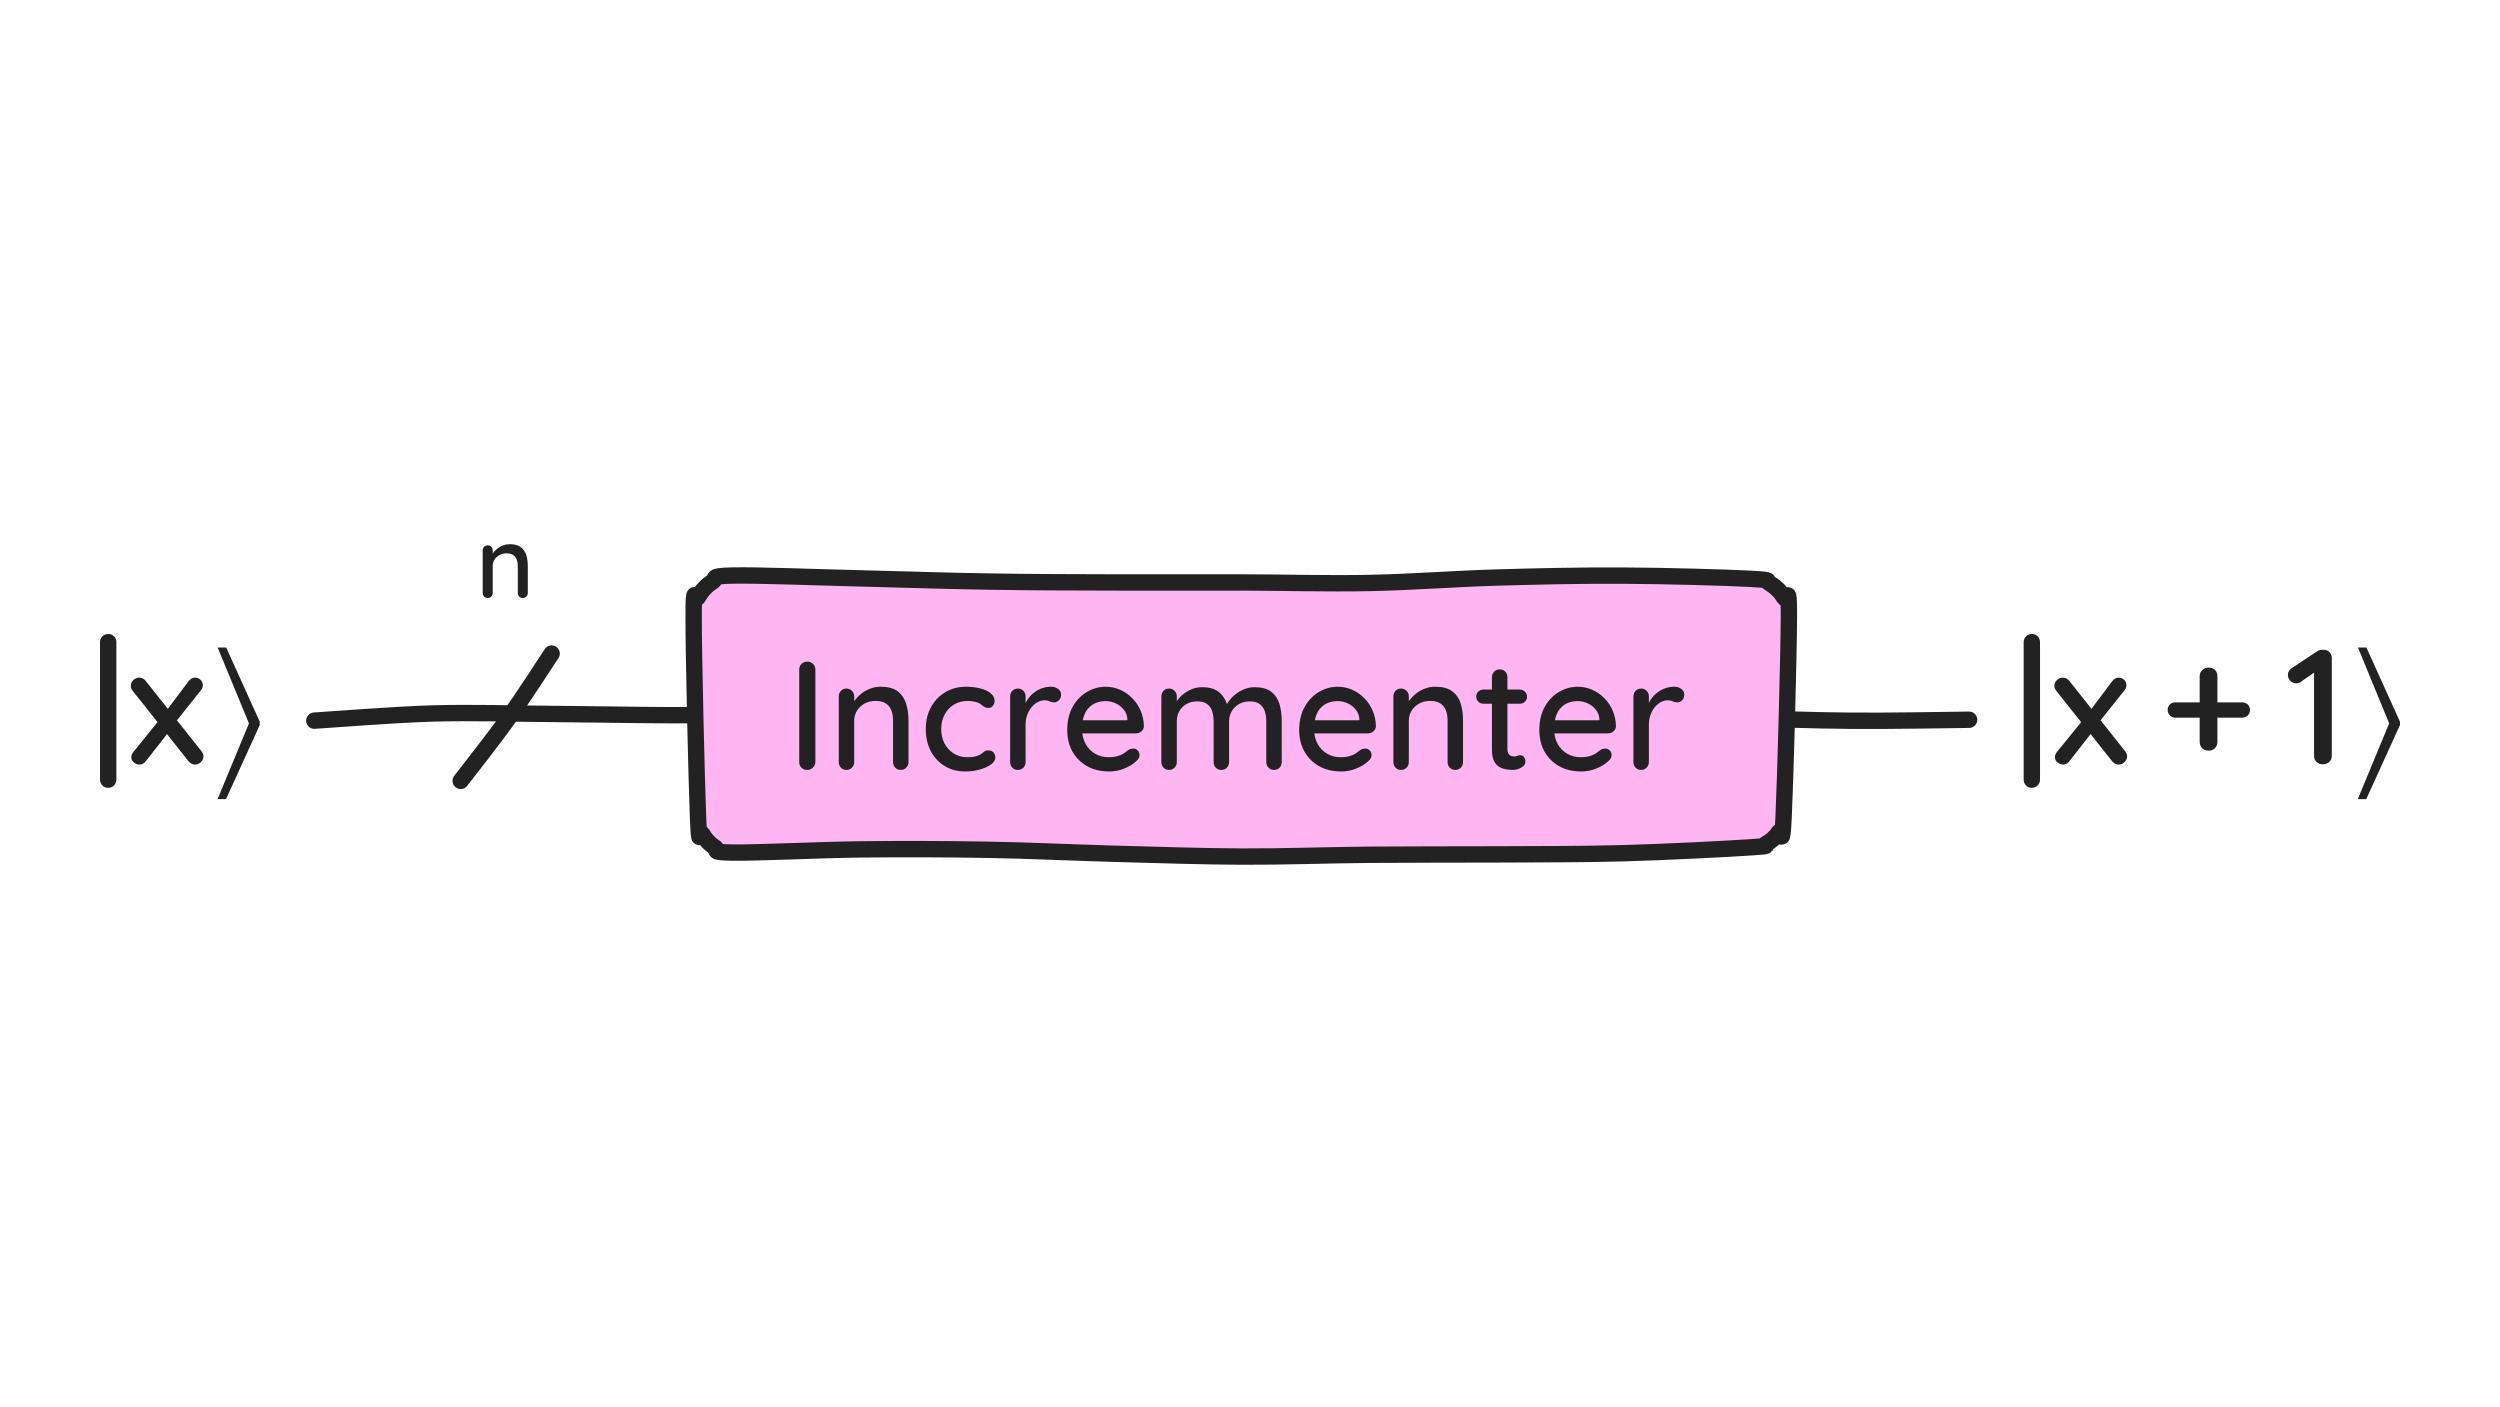
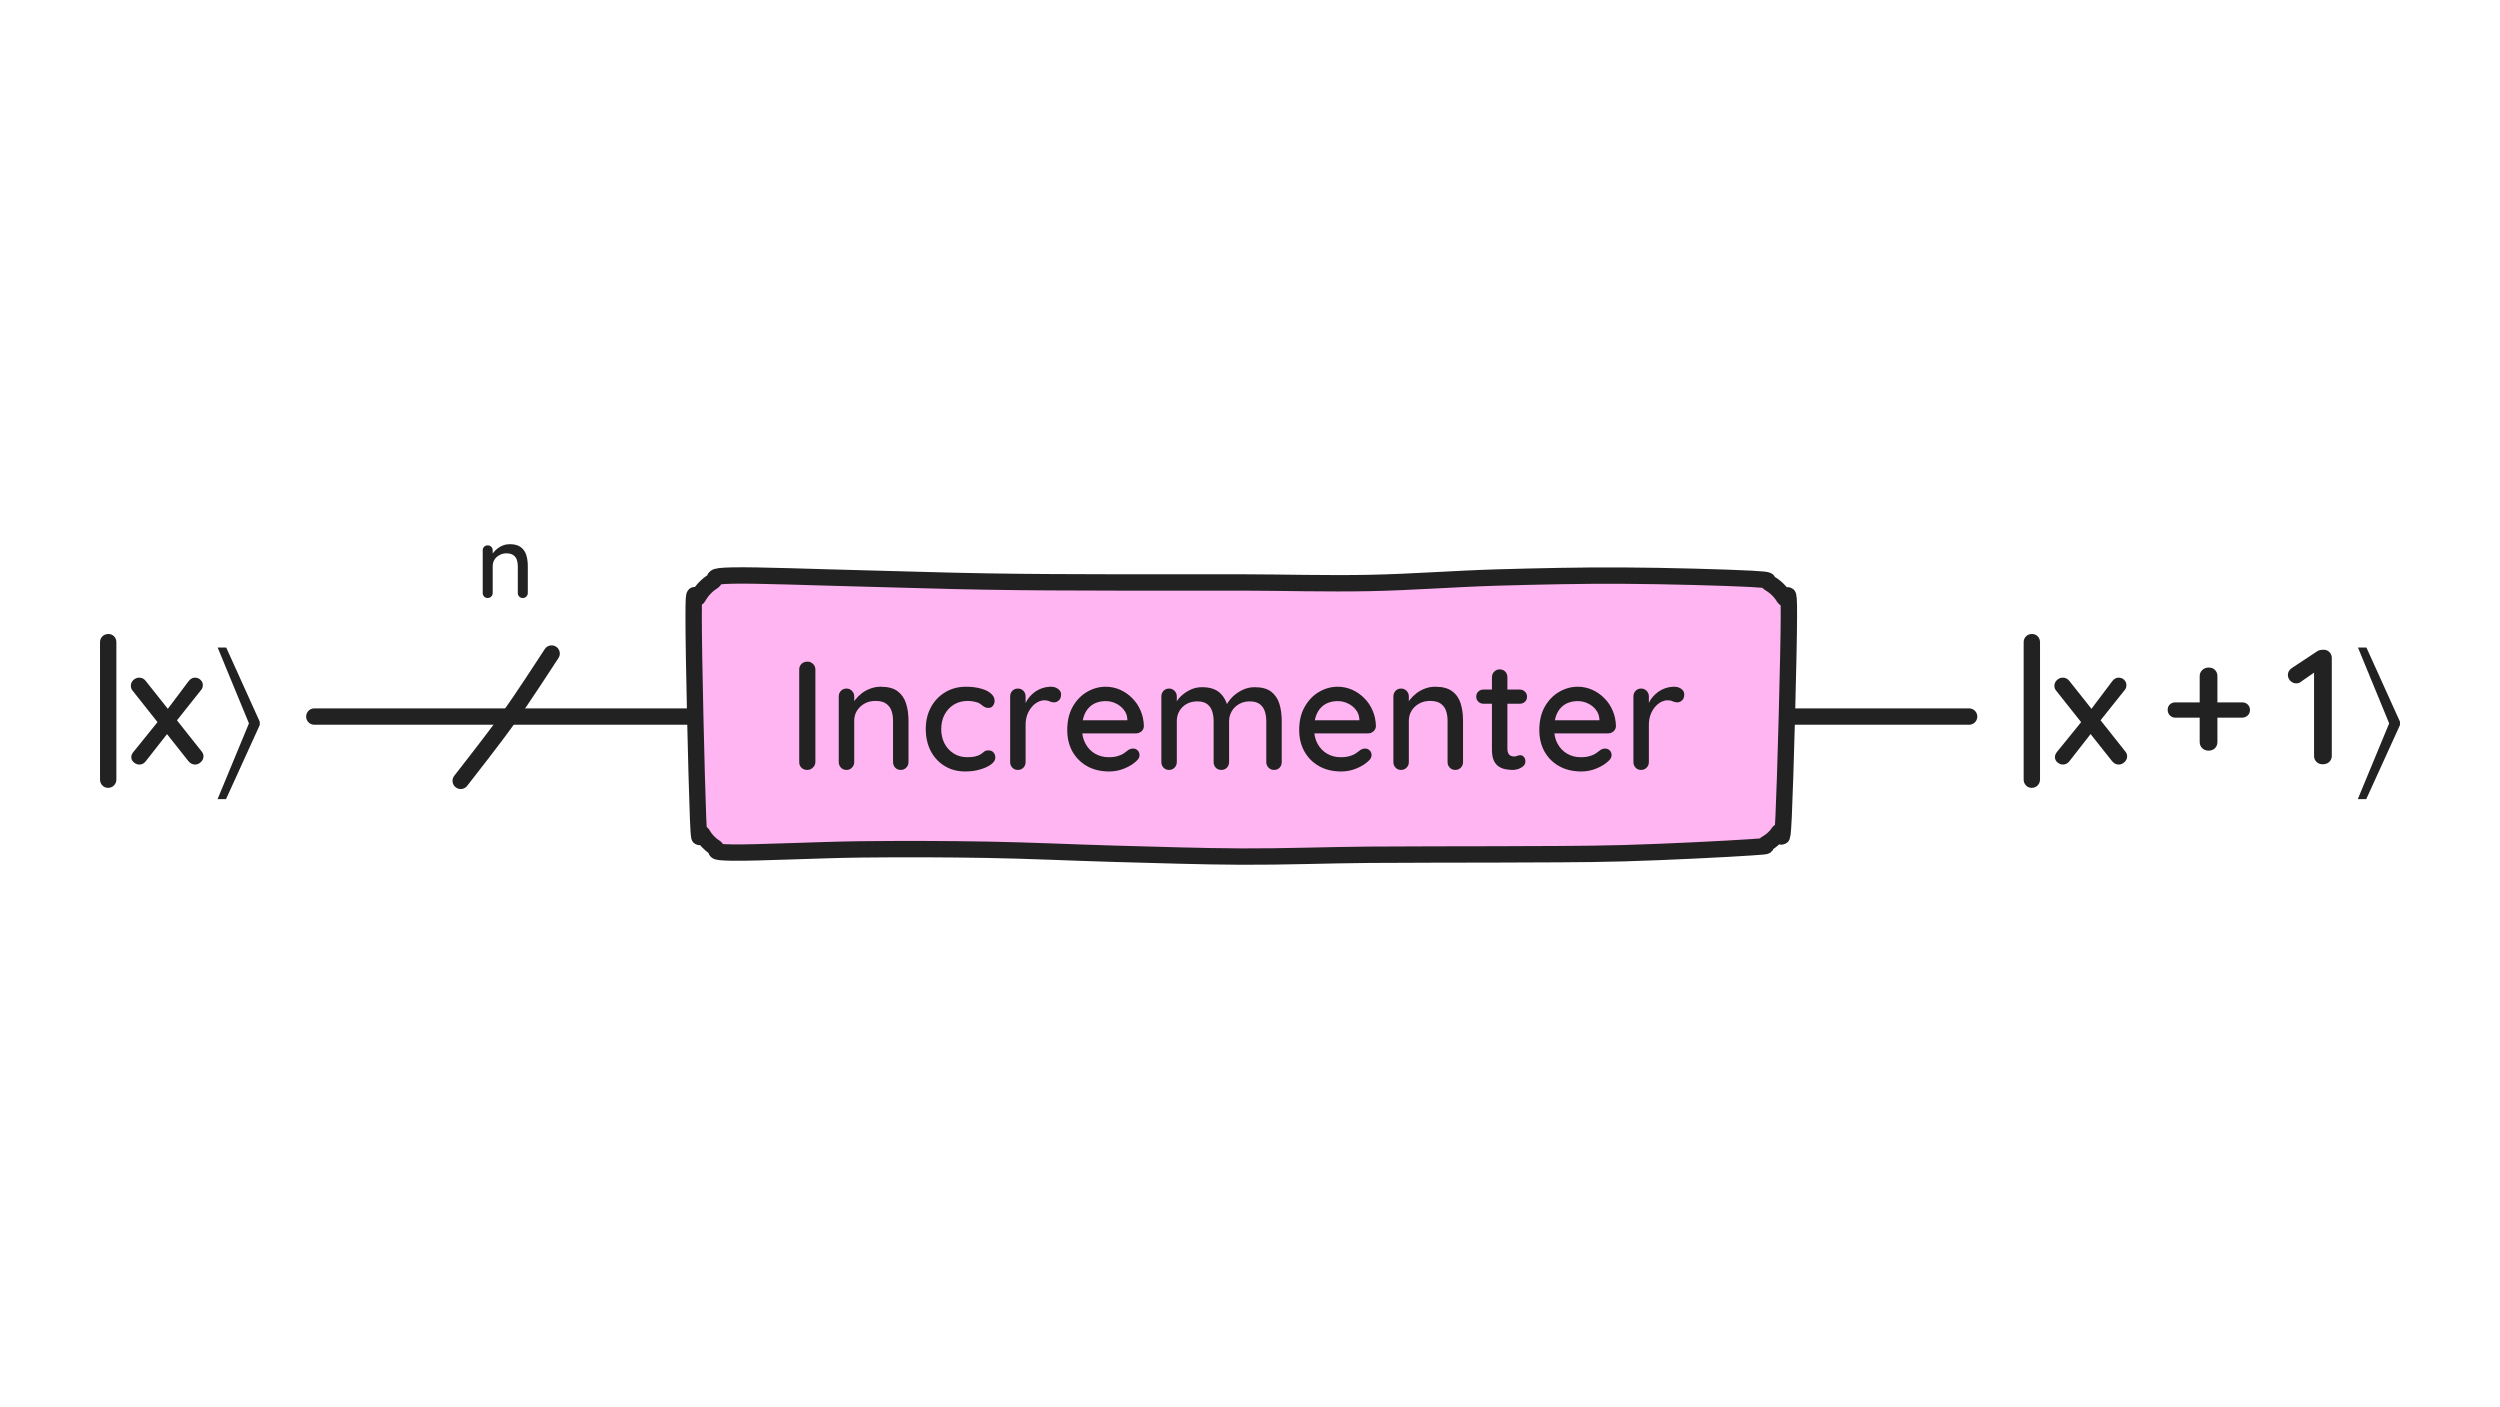
<svg xmlns="http://www.w3.org/2000/svg" viewBox="-16.57 -78.81 274.96 154.66" width="274.96" height="154.66">
  <g stroke-linecap="round" stroke-linejoin="round">
-     <path d="M18,0.45C20.17,0.32 26.67,-0.21 31,-0.34C35.33,-0.46 39.67,-0.32 44,-0.29C48.33,-0.26 52.67,-0.17 57,-0.15C61.33,-0.13 65.67,-0.23 70,-0.18C74.33,-0.14 78.67,0.03 83,0.13C87.33,0.23 91.67,0.38 96,0.43C100.33,0.48 104.67,0.54 109,0.41C113.33,0.27 117.67,-0.27 122,-0.38C126.33,-0.49 130.67,-0.29 135,-0.25C139.33,-0.22 143.67,-0.19 148,-0.17C152.33,-0.15 156.67,-0.21 161,-0.16C165.33,-0.11 169.67,0.04 174,0.14C178.33,0.25 182.67,0.43 187,0.46C191.33,0.5 197.83,0.37 200,0.35" fill="none" stroke="#222222" stroke-width="1.8" />
+     <path d="M18,0C20.17,0 26.67,0 31,0C35.33,0 39.67,0 44,0C48.33,0 52.67,0 57,0C61.33,0 65.67,0 70,0C74.33,0 78.67,0 83,0C87.33,0 91.67,0 96,0C100.33,0 104.67,0 109,0C113.33,0 117.67,0 122,0C126.33,0 130.67,0 135,0C139.33,0 143.67,0 148,0C152.33,0 156.67,0 161,0C165.33,0 169.67,0 174,0C178.33,0 182.67,0 187,0C191.33,0 197.83,0 200,0" fill="none" stroke="#222222" stroke-width="1.8" />
    <path d="M34.1,7.07C34.97,5.93 37.65,2.56 39.31,0.22C40.98,-2.11 43.31,-5.73 44.1,-6.93" fill="none" stroke="#222222" stroke-width="1.8" />
    <path d="M178.1,-14.63C178.7,-14.29 179.29,-13.71 179.64,-13.1C179.99,-12.5 180.19,-15.02 180.18,-11C180.17,-6.98 179.79,7.04 179.6,11C179.41,14.96 179.35,12.26 179.04,12.76C178.73,13.25 178.22,13.7 177.72,13.97C177.21,14.25 178.62,14.21 176,14.38C173.38,14.56 166.67,14.9 162,15.03C157.33,15.16 152.67,15.13 148,15.16C143.33,15.18 138.67,15.16 134,15.2C129.33,15.24 124.67,15.42 120,15.4C115.33,15.38 110.67,15.21 106,15.09C101.33,14.96 96.67,14.73 92,14.65C87.33,14.57 82.67,14.56 78,14.61C73.33,14.67 66.66,15 64,14.96C61.34,14.92 62.6,14.72 62.05,14.38C61.5,14.04 60.98,13.48 60.67,12.92C60.37,12.36 60.36,14.99 60.2,11C60.04,7.01 59.71,-6.97 59.72,-11C59.72,-15.03 59.89,-12.53 60.23,-13.17C60.58,-13.81 61.16,-14.44 61.79,-14.83C62.41,-15.22 61.3,-15.45 64,-15.51C66.7,-15.57 73.33,-15.31 78,-15.2C82.67,-15.09 87.33,-14.92 92,-14.85C96.67,-14.77 101.33,-14.76 106,-14.75C110.67,-14.73 115.33,-14.76 120,-14.75C124.67,-14.74 129.33,-14.6 134,-14.69C138.67,-14.78 143.33,-15.15 148,-15.29C152.67,-15.42 157.33,-15.53 162,-15.5C166.67,-15.48 173.32,-15.29 176,-15.15C178.68,-15 177.49,-14.97 178.1,-14.63Z" fill="#FFB5F1" stroke="#222222" stroke-width="1.8" />
    <path d="M73.11,5Q73.1,5.37 72.83,5.62Q72.57,5.87 72.21,5.87Q71.82,5.87 71.57,5.62Q71.33,5.37 71.33,5L71.33,-5.17Q71.33,-5.54 71.58,-5.79Q71.84,-6.04 72.25,-6.04Q72.59,-6.04 72.85,-5.79Q73.11,-5.54 73.11,-5.17L73.11,5ZM80.29,-3.28Q81.5,-3.28 82.16,-2.78Q82.82,-2.28 83.08,-1.44Q83.35,-0.6 83.35,0.44L83.35,5Q83.35,5.37 83.1,5.62Q82.86,5.87 82.5,5.87Q82.12,5.87 81.89,5.62Q81.65,5.37 81.65,5L81.65,0.46Q81.65,-0.15 81.48,-0.64Q81.31,-1.12 80.89,-1.42Q80.48,-1.72 79.73,-1.72Q79.03,-1.72 78.5,-1.42Q77.98,-1.12 77.68,-0.64Q77.38,-0.15 77.38,0.46L77.38,5Q77.38,5.37 77.13,5.62Q76.89,5.87 76.53,5.87Q76.16,5.87 75.92,5.62Q75.68,5.37 75.68,5L75.68,-2.21Q75.68,-2.58 75.92,-2.83Q76.16,-3.08 76.53,-3.08Q76.89,-3.08 77.13,-2.83Q77.38,-2.58 77.38,-2.21L77.38,-1.26L77.08,-1.09Q77.19,-1.46 77.49,-1.84Q77.79,-2.23 78.21,-2.56Q78.64,-2.89 79.17,-3.08Q79.69,-3.28 80.29,-3.28ZM89.67,-3.28Q90.59,-3.28 91.3,-3.08Q92.02,-2.89 92.41,-2.54Q92.82,-2.19 92.82,-1.73Q92.82,-1.45 92.65,-1.2Q92.48,-0.95 92.14,-0.95Q91.9,-0.95 91.74,-1.04Q91.58,-1.12 91.44,-1.24Q91.3,-1.36 91.1,-1.48Q90.91,-1.58 90.54,-1.65Q90.18,-1.72 89.89,-1.72Q88.99,-1.72 88.33,-1.31Q87.68,-0.9 87.31,-0.2Q86.95,0.49 86.95,1.38Q86.95,2.26 87.31,2.96Q87.68,3.66 88.32,4.06Q88.96,4.47 89.81,4.47Q90.32,4.47 90.64,4.4Q90.96,4.32 91.2,4.2Q91.46,4.05 91.63,3.89Q91.81,3.72 92.14,3.72Q92.51,3.72 92.7,3.95Q92.9,4.18 92.9,4.52Q92.9,4.9 92.45,5.25Q92,5.59 91.25,5.81Q90.51,6.04 89.6,6.04Q88.28,6.04 87.3,5.42Q86.32,4.81 85.78,3.76Q85.25,2.7 85.25,1.38Q85.25,0.03 85.81,-1.01Q86.37,-2.06 87.38,-2.67Q88.38,-3.28 89.67,-3.28ZM95.38,5.87Q95.01,5.87 94.77,5.62Q94.53,5.37 94.53,5L94.53,-2.21Q94.53,-2.58 94.77,-2.83Q95.01,-3.08 95.38,-3.08Q95.74,-3.08 95.99,-2.83Q96.23,-2.58 96.23,-2.21L96.23,-0.31L96.06,-1.04Q96.2,-1.51 96.48,-1.92Q96.76,-2.33 97.15,-2.63Q97.54,-2.94 98.03,-3.11Q98.51,-3.28 99.04,-3.28Q99.48,-3.28 99.8,-3.04Q100.13,-2.8 100.13,-2.45Q100.13,-1.99 99.89,-1.78Q99.65,-1.56 99.36,-1.56Q99.11,-1.56 98.87,-1.67Q98.63,-1.79 98.31,-1.79Q97.95,-1.79 97.58,-1.6Q97.2,-1.41 96.9,-1.04Q96.59,-0.68 96.41,-0.19Q96.23,0.31 96.23,0.92L96.23,5Q96.23,5.37 95.99,5.62Q95.74,5.87 95.38,5.87ZM105.43,6.04Q104.02,6.04 102.98,5.45Q101.95,4.86 101.37,3.83Q100.81,2.81 100.81,1.48Q100.81,-0.02 101.41,-1.08Q102.01,-2.14 102.98,-2.71Q103.95,-3.28 105.04,-3.28Q105.87,-3.28 106.62,-2.95Q107.37,-2.62 107.95,-2.03Q108.54,-1.45 108.88,-0.65Q109.22,0.14 109.24,1.07Q109.22,1.41 108.97,1.63Q108.71,1.85 108.37,1.85L101.76,1.85L101.35,0.41L107.74,0.41L107.42,0.71L107.42,0.29Q107.39,-0.31 107.03,-0.75Q106.67,-1.21 106.14,-1.45Q105.62,-1.7 105.04,-1.7Q104.53,-1.7 104.06,-1.54Q103.6,-1.38 103.23,-1.02Q102.86,-0.66 102.65,-0.08Q102.44,0.51 102.44,1.38Q102.44,2.31 102.83,3.01Q103.22,3.71 103.88,4.09Q104.55,4.47 105.35,4.47Q105.98,4.47 106.38,4.34Q106.79,4.22 107.06,4.03Q107.34,3.84 107.54,3.67Q107.79,3.52 108.05,3.52Q108.36,3.52 108.56,3.73Q108.76,3.94 108.76,4.23Q108.76,4.61 108.39,4.91Q107.93,5.36 107.12,5.7Q106.32,6.04 105.43,6.04ZM115.65,-3.23Q116.91,-3.23 117.59,-2.61Q118.27,-1.99 118.49,-0.94L118.22,-1.02L118.33,-1.29Q118.56,-1.73 119,-2.18Q119.46,-2.63 120.09,-2.93Q120.71,-3.23 121.43,-3.23Q122.6,-3.23 123.25,-2.73Q123.89,-2.23 124.15,-1.38Q124.4,-0.54 124.4,0.49L124.4,5Q124.4,5.37 124.17,5.62Q123.93,5.87 123.55,5.87Q123.2,5.87 122.95,5.62Q122.7,5.37 122.7,5L122.7,0.51Q122.7,-0.08 122.54,-0.58Q122.38,-1.07 121.98,-1.37Q121.58,-1.67 120.88,-1.67Q120.22,-1.67 119.7,-1.37Q119.18,-1.07 118.9,-0.58Q118.61,-0.08 118.61,0.51L118.61,5Q118.61,5.37 118.37,5.62Q118.13,5.87 117.76,5.87Q117.38,5.87 117.14,5.62Q116.91,5.37 116.91,5L116.91,0.49Q116.91,-0.1 116.74,-0.6Q116.58,-1.09 116.19,-1.38Q115.8,-1.67 115.1,-1.67Q114.44,-1.67 113.93,-1.38Q113.42,-1.09 113.14,-0.6Q112.86,-0.1 112.86,0.49L112.86,5Q112.86,5.37 112.61,5.62Q112.37,5.87 112.01,5.87Q111.64,5.87 111.4,5.62Q111.16,5.37 111.16,5L111.16,-2.21Q111.16,-2.58 111.4,-2.83Q111.64,-3.08 112.01,-3.08Q112.37,-3.08 112.61,-2.83Q112.86,-2.58 112.86,-2.21L112.86,-1.21L112.54,-1.02Q112.66,-1.39 112.93,-1.79Q113.2,-2.18 113.62,-2.5Q114.03,-2.82 114.54,-3.03Q115.05,-3.23 115.65,-3.23ZM130.95,6.04Q129.54,6.04 128.5,5.45Q127.46,4.86 126.89,3.83Q126.32,2.81 126.32,1.48Q126.32,-0.02 126.93,-1.08Q127.53,-2.14 128.5,-2.71Q129.47,-3.28 130.56,-3.28Q131.39,-3.28 132.14,-2.95Q132.89,-2.62 133.47,-2.03Q134.06,-1.45 134.4,-0.65Q134.74,0.14 134.76,1.07Q134.74,1.41 134.48,1.63Q134.23,1.85 133.89,1.85L127.28,1.85L126.87,0.41L133.26,0.41L132.94,0.71L132.94,0.29Q132.9,-0.31 132.55,-0.75Q132.19,-1.21 131.66,-1.45Q131.14,-1.7 130.56,-1.7Q130.05,-1.7 129.58,-1.54Q129.11,-1.38 128.75,-1.02Q128.38,-0.66 128.17,-0.08Q127.96,0.51 127.96,1.38Q127.96,2.31 128.35,3.01Q128.74,3.71 129.4,4.09Q130.06,4.47 130.86,4.47Q131.49,4.47 131.9,4.34Q132.31,4.22 132.58,4.03Q132.85,3.84 133.06,3.67Q133.31,3.52 133.57,3.52Q133.87,3.52 134.08,3.73Q134.28,3.94 134.28,4.23Q134.28,4.61 133.91,4.91Q133.45,5.36 132.64,5.7Q131.83,6.04 130.95,6.04ZM141.28,-3.28Q142.49,-3.28 143.15,-2.78Q143.82,-2.28 144.08,-1.44Q144.34,-0.6 144.34,0.44L144.34,5Q144.34,5.37 144.1,5.62Q143.85,5.87 143.49,5.87Q143.12,5.87 142.88,5.62Q142.64,5.37 142.64,5L142.64,0.46Q142.64,-0.15 142.47,-0.64Q142.3,-1.12 141.89,-1.42Q141.47,-1.72 140.72,-1.72Q140.03,-1.72 139.5,-1.42Q138.97,-1.12 138.68,-0.64Q138.38,-0.15 138.38,0.46L138.38,5Q138.38,5.37 138.13,5.62Q137.88,5.87 137.53,5.87Q137.15,5.87 136.92,5.62Q136.68,5.37 136.68,5L136.68,-2.21Q136.68,-2.58 136.92,-2.83Q137.15,-3.08 137.53,-3.08Q137.88,-3.08 138.13,-2.83Q138.38,-2.58 138.38,-2.21L138.38,-1.26L138.07,-1.09Q138.19,-1.46 138.49,-1.84Q138.79,-2.23 139.21,-2.56Q139.64,-2.89 140.16,-3.08Q140.69,-3.28 141.28,-3.28ZM146.59,-2.97L150.58,-2.97Q150.92,-2.97 151.15,-2.74Q151.38,-2.52 151.38,-2.18Q151.38,-1.85 151.15,-1.63Q150.92,-1.41 150.58,-1.41L146.59,-1.41Q146.25,-1.41 146.02,-1.64Q145.79,-1.87 145.79,-2.19Q145.79,-2.53 146.02,-2.75Q146.25,-2.97 146.59,-2.97ZM148.37,-5.19Q148.75,-5.19 148.99,-4.94Q149.22,-4.69 149.22,-4.32L149.22,3.57Q149.22,3.88 149.33,4.06Q149.43,4.25 149.61,4.32Q149.78,4.39 149.97,4.39Q150.16,4.39 150.3,4.32Q150.45,4.25 150.65,4.25Q150.86,4.25 151.03,4.44Q151.2,4.62 151.2,4.95Q151.2,5.36 150.75,5.61Q150.31,5.87 149.8,5.87Q149.51,5.87 149.12,5.81Q148.73,5.76 148.37,5.56Q148,5.36 147.76,4.91Q147.52,4.45 147.52,3.64L147.52,-4.32Q147.52,-4.69 147.77,-4.94Q148.02,-5.19 148.37,-5.19ZM157.35,6.04Q155.94,6.04 154.9,5.45Q153.86,4.86 153.29,3.83Q152.73,2.81 152.73,1.48Q152.73,-0.02 153.33,-1.08Q153.93,-2.14 154.9,-2.71Q155.87,-3.28 156.96,-3.28Q157.79,-3.28 158.54,-2.95Q159.29,-2.62 159.87,-2.03Q160.46,-1.45 160.8,-0.65Q161.14,0.14 161.16,1.07Q161.14,1.41 160.89,1.63Q160.63,1.85 160.29,1.85L153.68,1.85L153.27,0.41L159.66,0.41L159.34,0.71L159.34,0.29Q159.3,-0.31 158.95,-0.75Q158.59,-1.21 158.06,-1.45Q157.54,-1.7 156.96,-1.7Q156.45,-1.7 155.98,-1.54Q155.51,-1.38 155.15,-1.02Q154.78,-0.66 154.57,-0.08Q154.36,0.51 154.36,1.38Q154.36,2.31 154.75,3.01Q155.14,3.71 155.8,4.09Q156.47,4.47 157.26,4.47Q157.89,4.47 158.3,4.34Q158.71,4.22 158.98,4.03Q159.25,3.84 159.46,3.67Q159.71,3.52 159.97,3.52Q160.27,3.52 160.48,3.73Q160.68,3.94 160.68,4.23Q160.68,4.61 160.31,4.91Q159.85,5.36 159.04,5.7Q158.23,6.04 157.35,6.04ZM163.93,5.87Q163.55,5.87 163.32,5.62Q163.08,5.37 163.08,5L163.08,-2.21Q163.08,-2.58 163.32,-2.83Q163.55,-3.08 163.93,-3.08Q164.29,-3.08 164.53,-2.83Q164.78,-2.58 164.78,-2.21L164.78,-0.31L164.61,-1.04Q164.74,-1.51 165.02,-1.92Q165.31,-2.33 165.7,-2.63Q166.09,-2.94 166.57,-3.11Q167.06,-3.28 167.58,-3.28Q168.03,-3.28 168.35,-3.04Q168.67,-2.8 168.67,-2.45Q168.67,-1.99 168.43,-1.78Q168.2,-1.56 167.91,-1.56Q167.65,-1.56 167.41,-1.67Q167.18,-1.79 166.85,-1.79Q166.5,-1.79 166.12,-1.6Q165.75,-1.41 165.44,-1.04Q165.14,-0.68 164.96,-0.19Q164.78,0.31 164.78,0.92L164.78,5Q164.78,5.37 164.53,5.62Q164.29,5.87 163.93,5.87Z" fill="#222222" stroke="none" />
    <path d="M-3.77,6.92Q-3.77,7.3 -4.03,7.57Q-4.29,7.84 -4.69,7.84Q-5.06,7.84 -5.32,7.57Q-5.57,7.3 -5.57,6.92L-5.57,-8.16Q-5.57,-8.56 -5.31,-8.82Q-5.05,-9.08 -4.65,-9.08Q-4.27,-9.08 -4.02,-8.82Q-3.77,-8.56 -3.77,-8.16L-3.77,6.92ZM-1.26,-4.28Q-0.81,-4.28 -0.53,-3.9L5.61,3.84Q5.81,4.08 5.81,4.38Q5.81,4.74 5.52,5.01Q5.23,5.28 4.89,5.28Q4.46,5.28 4.15,4.9L-1.98,-2.84Q-2.18,-3.07 -2.18,-3.38Q-2.18,-3.75 -1.91,-4.01Q-1.62,-4.28 -1.26,-4.28ZM-1.25,5.28Q-1.55,5.28 -1.84,5.05Q-2.13,4.81 -2.13,4.47Q-2.13,4.17 -1.91,3.91L0.95,0.37L1.87,1.84L-0.53,4.9Q-0.81,5.28 -1.25,5.28ZM4.87,-4.28Q5.25,-4.28 5.49,-4.03Q5.74,-3.79 5.74,-3.47Q5.74,-3.32 5.69,-3.17Q5.65,-3.02 5.52,-2.89L2.7,0.66L1.76,-0.68L4.15,-3.86Q4.46,-4.28 4.87,-4.28ZM12,0.93L8.29,9.08L7.36,9.08L10.81,0.75L7.37,-7.59L8.31,-7.59L12,0.57L12,0.93Z" fill="#222222" stroke="none" />
    <path d="M207.8,6.92Q207.8,7.3 207.54,7.57Q207.28,7.84 206.88,7.84Q206.5,7.84 206.25,7.57Q206,7.3 206,6.92L206,-8.16Q206,-8.56 206.26,-8.82Q206.52,-9.08 206.92,-9.08Q207.3,-9.08 207.55,-8.82Q207.8,-8.56 207.8,-8.16L207.8,6.92ZM210.3,-4.28Q210.75,-4.28 211.04,-3.9L217.18,3.84Q217.38,4.08 217.38,4.38Q217.38,4.74 217.09,5.01Q216.8,5.28 216.46,5.28Q216.03,5.28 215.72,4.9L209.58,-2.84Q209.38,-3.07 209.38,-3.38Q209.38,-3.75 209.66,-4.01Q209.94,-4.28 210.3,-4.28ZM210.32,5.28Q210.01,5.28 209.73,5.05Q209.44,4.81 209.44,4.47Q209.44,4.17 209.65,3.91L212.52,0.37L213.43,1.84L211.04,4.9Q210.75,5.28 210.32,5.28ZM216.44,-4.28Q216.82,-4.28 217.06,-4.03Q217.3,-3.79 217.3,-3.47Q217.3,-3.32 217.26,-3.17Q217.21,-3.02 217.09,-2.89L214.26,0.66L213.33,-0.68L215.72,-3.86Q216.03,-4.28 216.44,-4.28ZM222.68,0.12Q222.32,0.12 222.08,-0.13Q221.84,-0.37 221.84,-0.75Q221.84,-1.11 222.08,-1.33Q222.32,-1.56 222.68,-1.56L230.04,-1.56Q230.4,-1.56 230.65,-1.32Q230.89,-1.09 230.89,-0.71Q230.89,-0.37 230.65,-0.13Q230.4,0.12 230.04,0.12L222.68,0.12ZM226.34,3.75Q225.92,3.75 225.64,3.48Q225.36,3.21 225.36,2.78L225.36,-4.44Q225.36,-4.85 225.65,-5.12Q225.94,-5.39 226.35,-5.39Q226.79,-5.39 227.05,-5.12Q227.31,-4.85 227.31,-4.44L227.31,2.78Q227.31,3.21 227.04,3.48Q226.77,3.75 226.34,3.75ZM238.9,5.25Q238.48,5.25 238.21,4.99Q237.94,4.72 237.94,4.33L237.94,-5.32L238.18,-5L236.5,-3.83Q236.29,-3.65 235.98,-3.65Q235.62,-3.65 235.34,-3.92Q235.06,-4.2 235.06,-4.58Q235.06,-5.05 235.53,-5.36L238.27,-7.17Q238.43,-7.28 238.62,-7.32Q238.81,-7.35 238.97,-7.35Q239.38,-7.35 239.63,-7.09Q239.89,-6.83 239.89,-6.44L239.89,4.33Q239.89,4.72 239.61,4.99Q239.33,5.25 238.9,5.25ZM247.39,0.93L243.68,9.08L242.75,9.08L246.2,0.75L242.77,-7.59L243.7,-7.59L247.39,0.57L247.39,0.93Z" fill="#222222" stroke="none" />
    <path d="M39.5,-18.96Q40.28,-18.96 40.71,-18.63Q41.14,-18.31 41.31,-17.77Q41.48,-17.22 41.48,-16.55L41.48,-13.6Q41.48,-13.36 41.32,-13.2Q41.16,-13.04 40.93,-13.04Q40.69,-13.04 40.53,-13.2Q40.38,-13.36 40.38,-13.6L40.38,-16.54Q40.38,-16.94 40.27,-17.25Q40.16,-17.56 39.89,-17.75Q39.62,-17.95 39.14,-17.95Q38.69,-17.95 38.35,-17.75Q38,-17.56 37.81,-17.25Q37.62,-16.94 37.62,-16.54L37.62,-13.6Q37.62,-13.36 37.46,-13.2Q37.3,-13.04 37.07,-13.04Q36.83,-13.04 36.67,-13.2Q36.52,-13.36 36.52,-13.6L36.52,-18.27Q36.52,-18.51 36.67,-18.67Q36.83,-18.83 37.07,-18.83Q37.3,-18.83 37.46,-18.67Q37.62,-18.51 37.62,-18.27L37.62,-17.65L37.42,-17.54Q37.5,-17.78 37.69,-18.03Q37.88,-18.28 38.16,-18.49Q38.43,-18.71 38.77,-18.83Q39.12,-18.96 39.5,-18.96Z" fill="#222222" stroke="none" />
  </g>
</svg>
